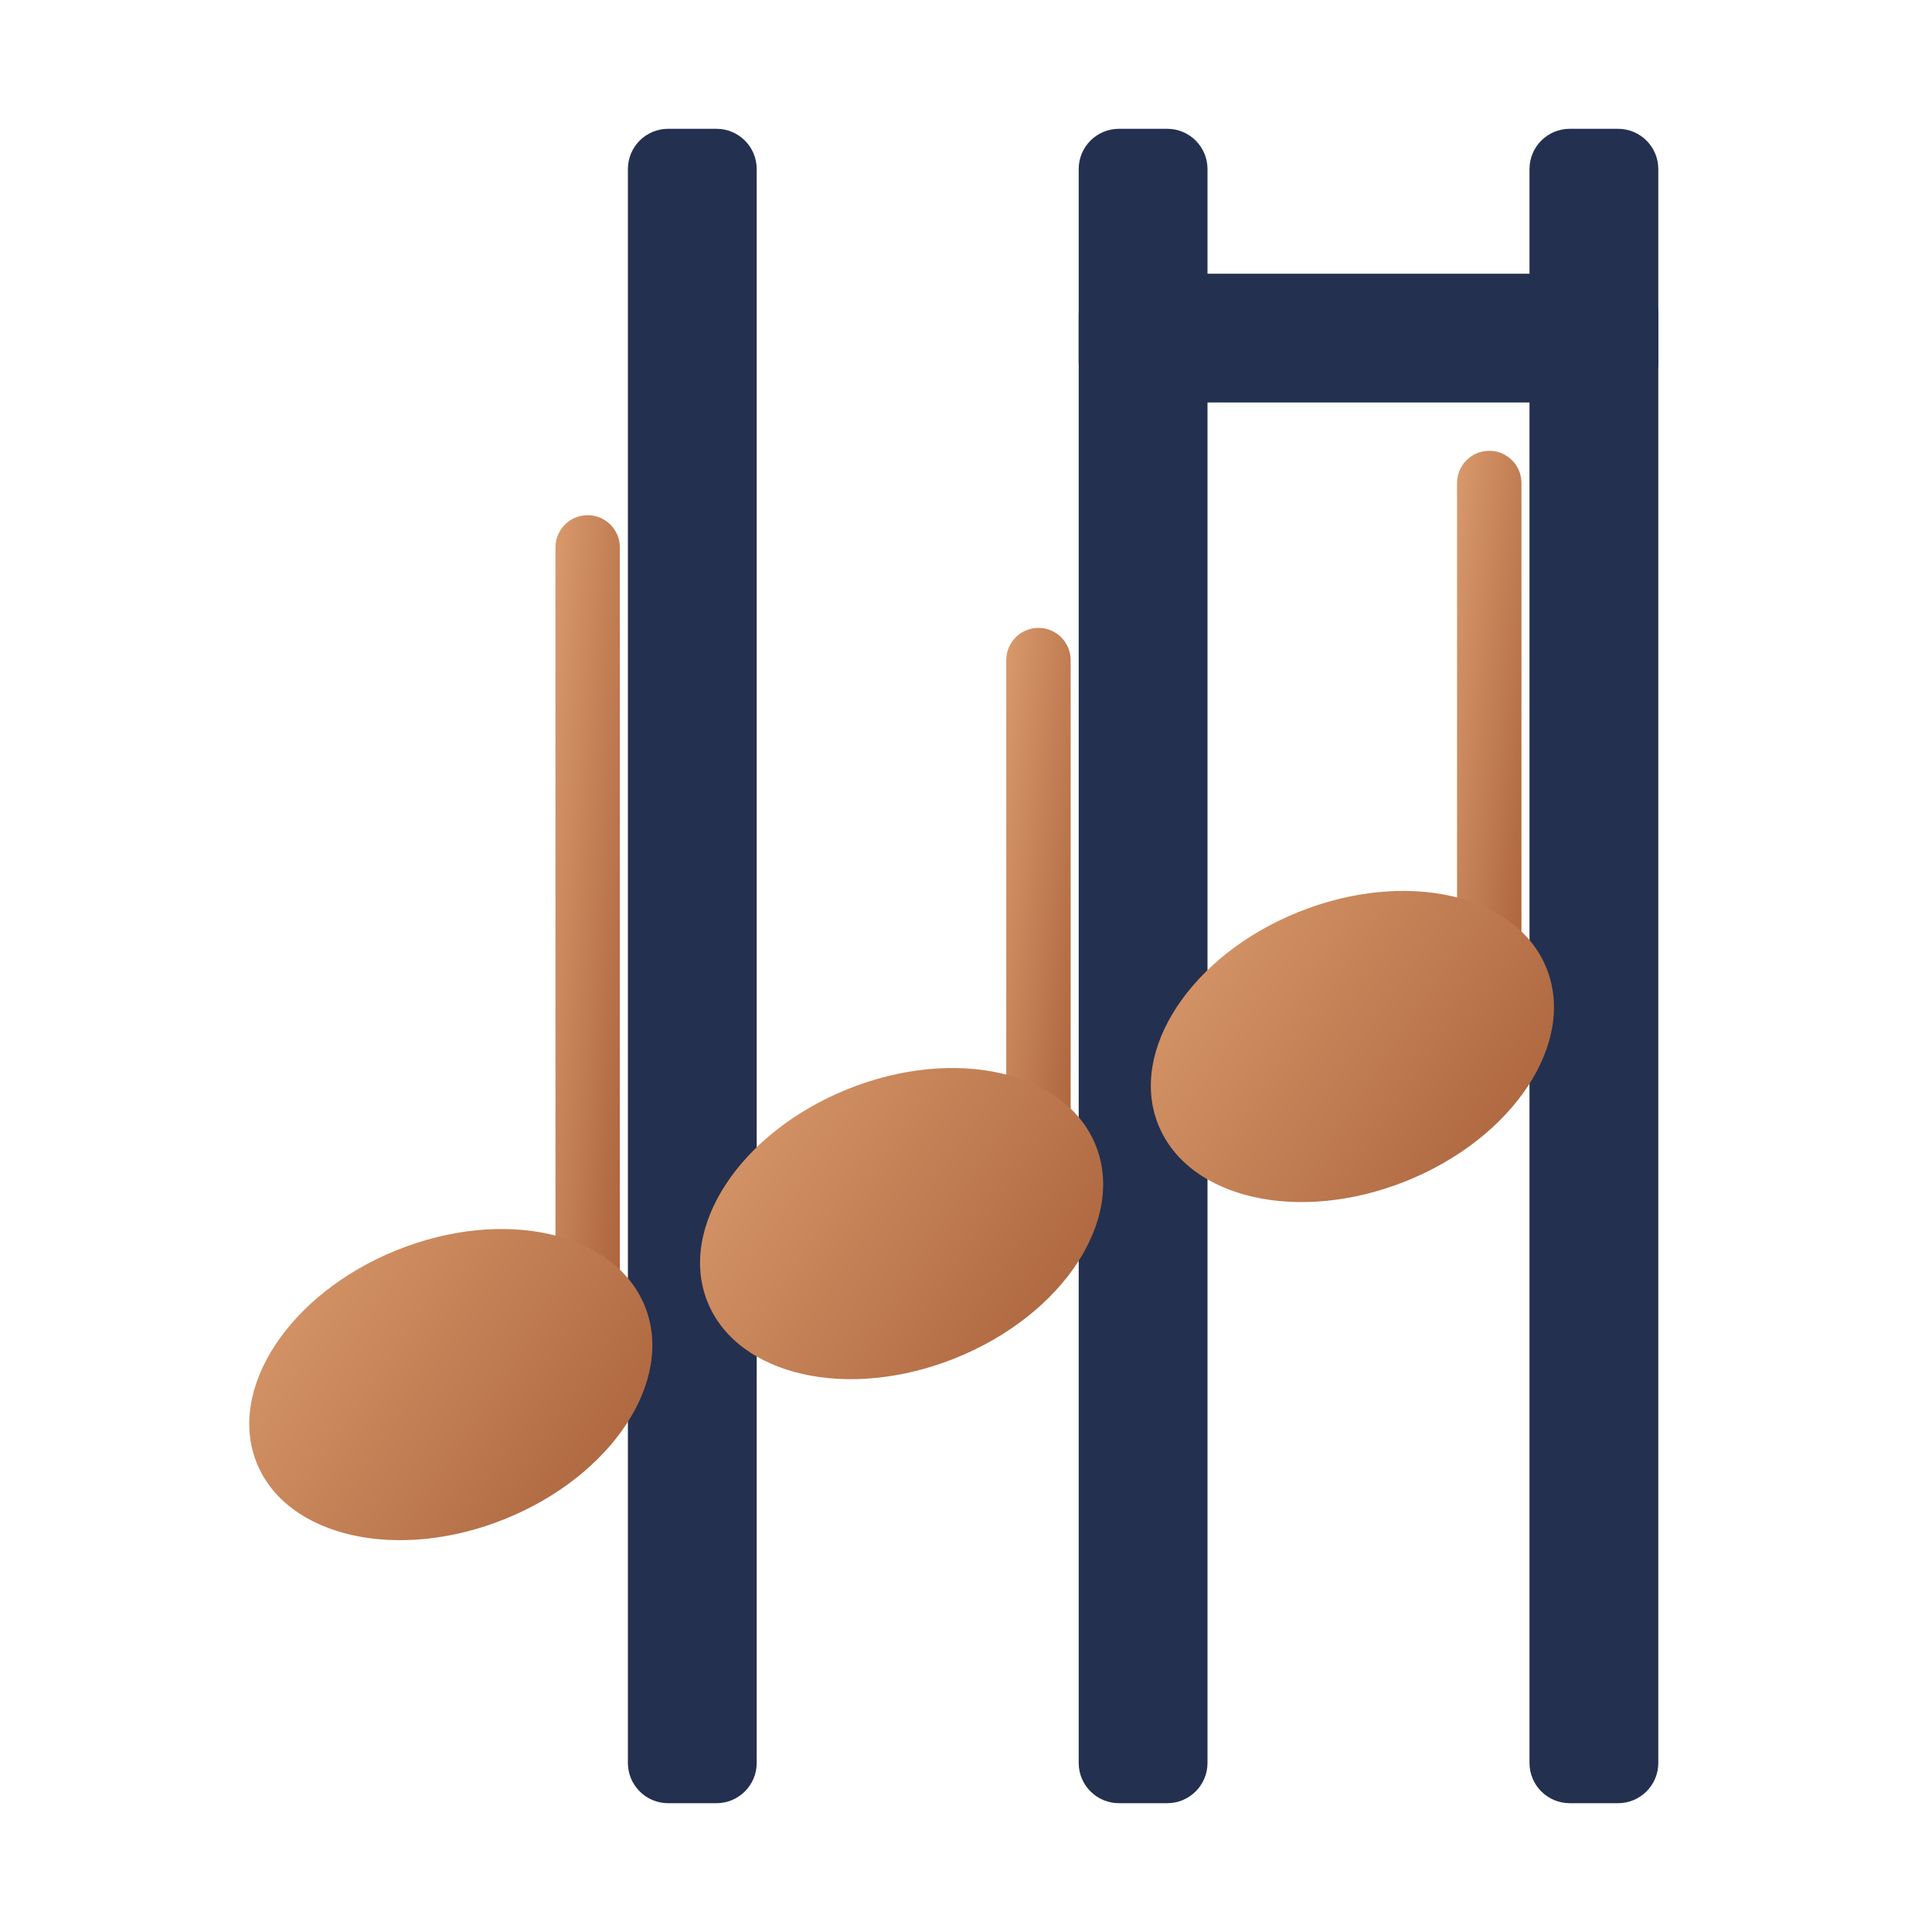
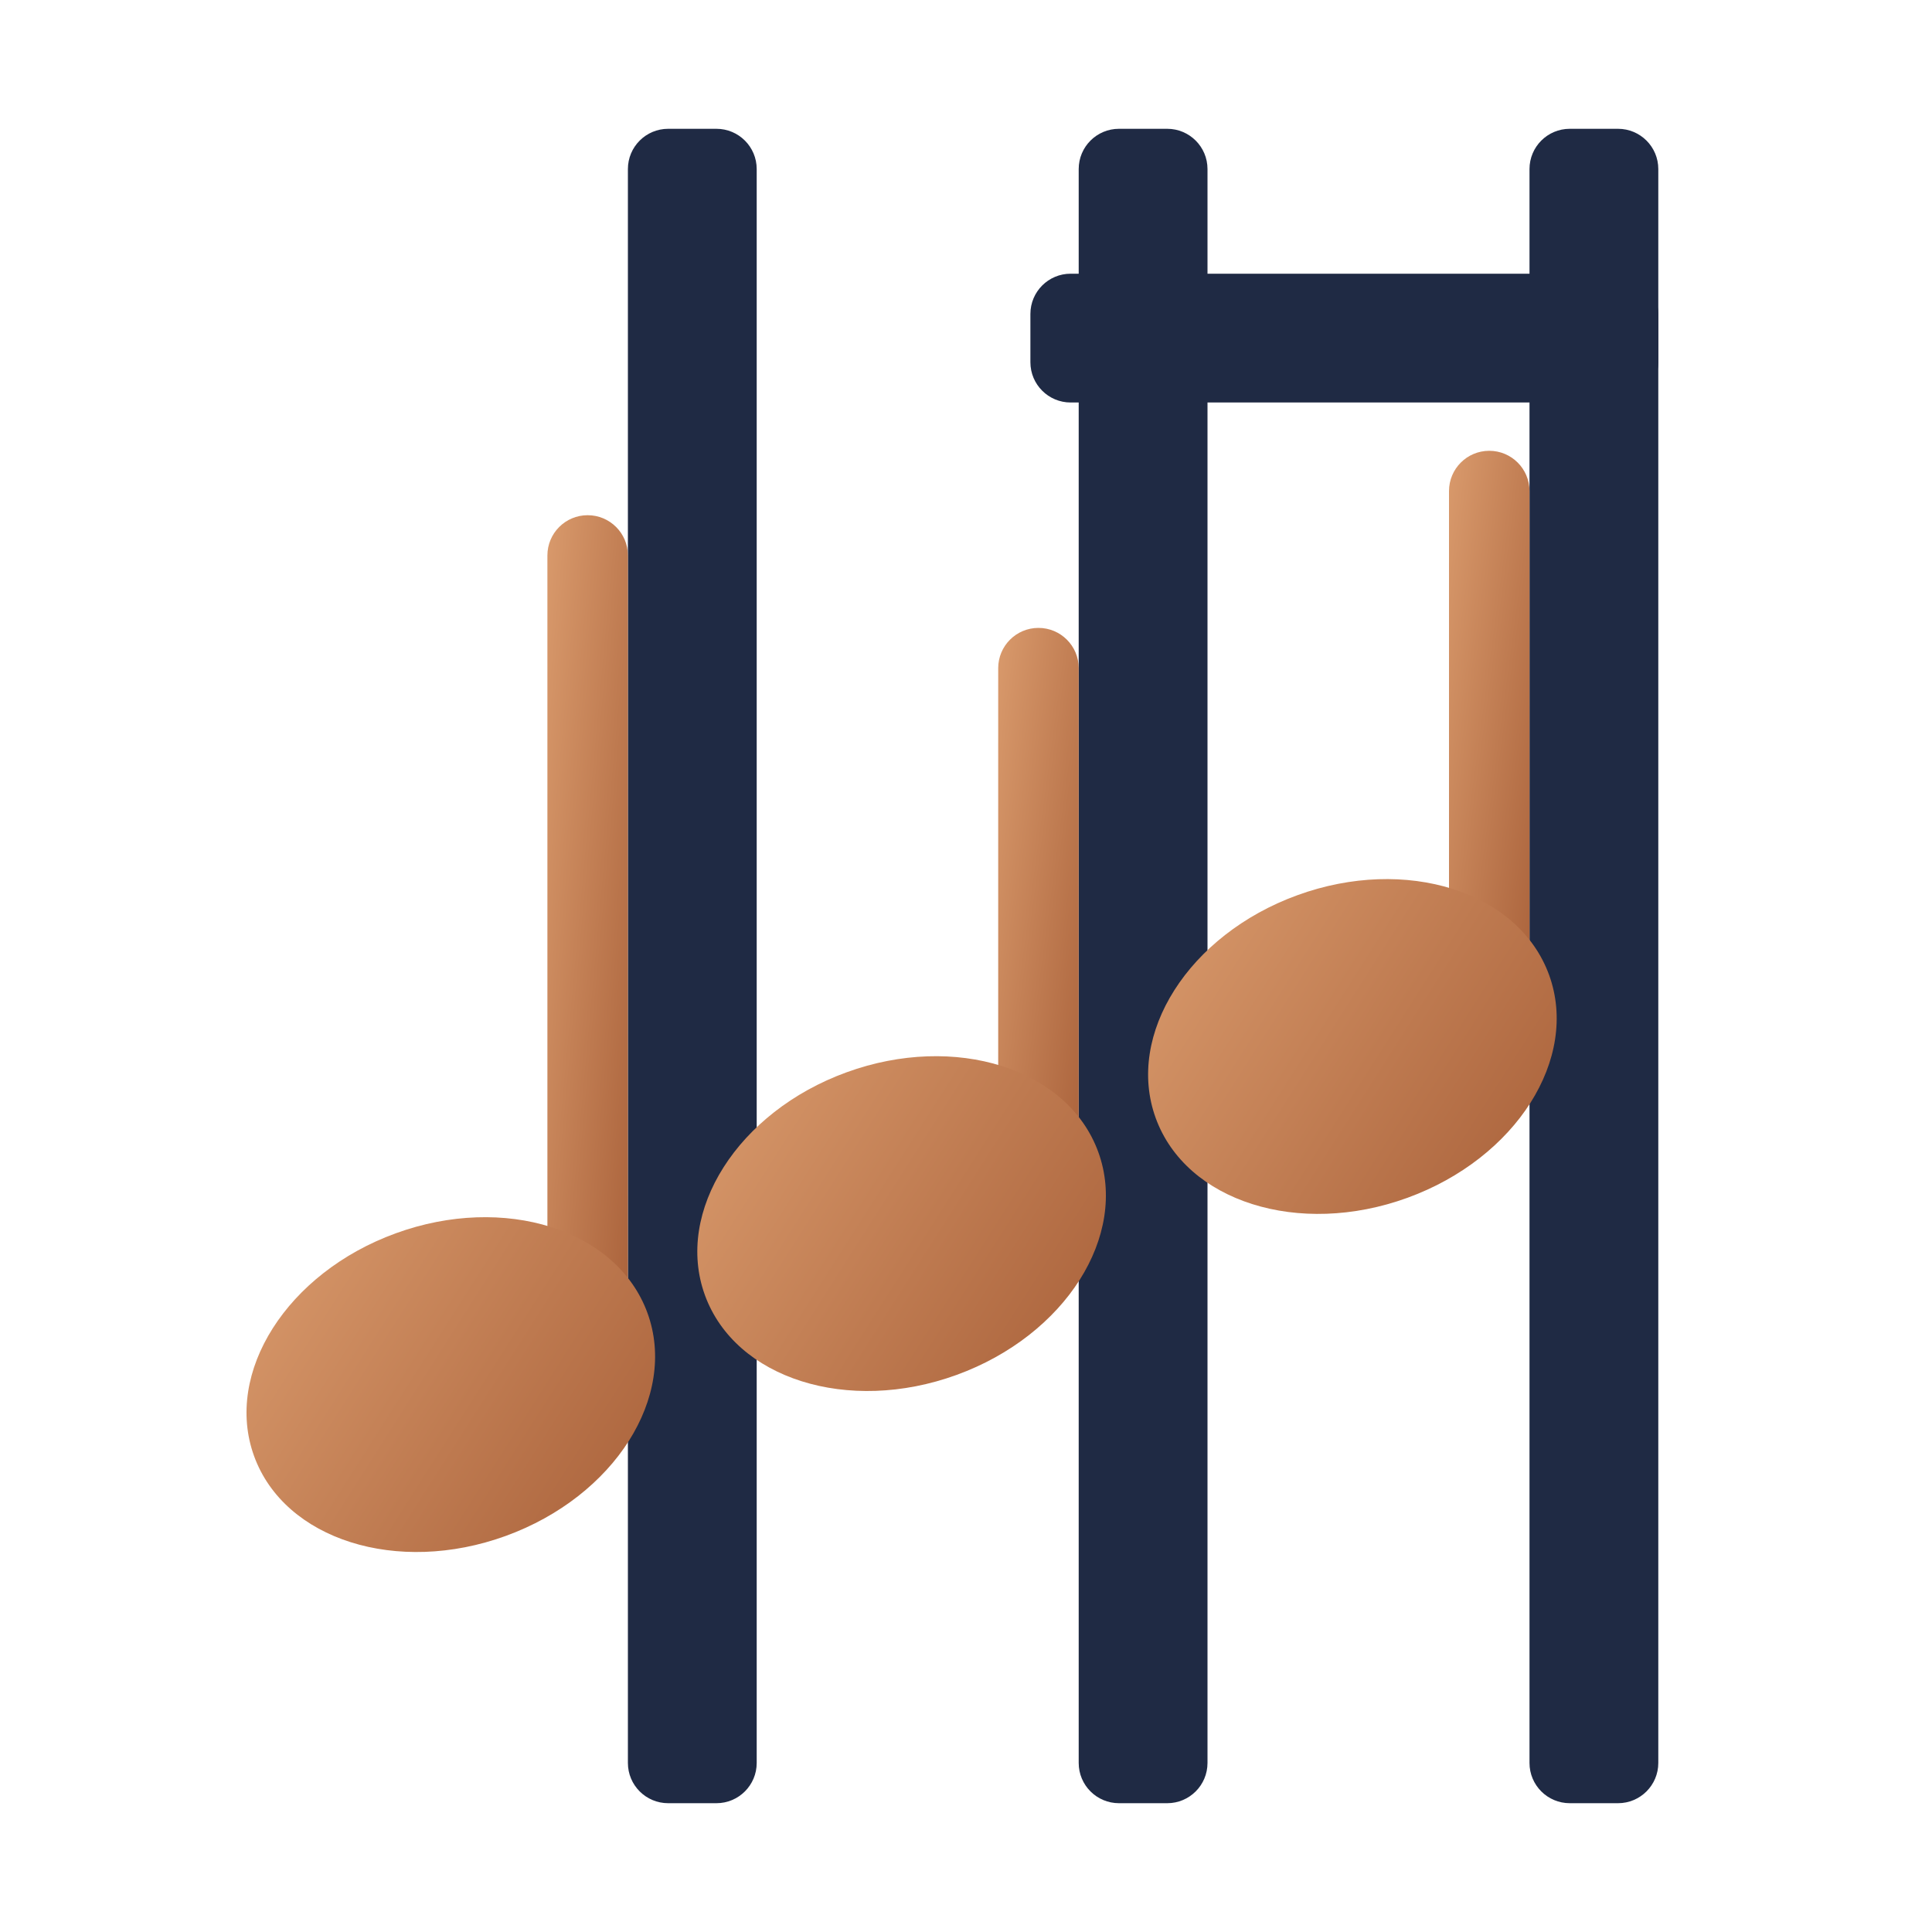
<svg xmlns="http://www.w3.org/2000/svg" viewBox="0 0 240 240">
  <defs>
    <linearGradient id="copperI" x1="0" y1="0" x2="1" y2="1">
      <stop offset="0" stop-color="#d99a6c" />
      <stop offset="1" stop-color="#a9613a" />
    </linearGradient>
  </defs>
-   <g fill="#24304f">
+   <g fill="#1f2a44">
    <rect x="78" y="16" width="16" height="208" rx="5" />
    <rect x="134" y="16" width="16" height="208" rx="5" />
    <rect x="190" y="16" width="16" height="208" rx="5" />
-     <rect x="134" y="34" width="72" height="16" rx="5" />
+     <rect x="128" y="34" width="78" height="16" rx="5" />
  </g>
  <g fill="url(#copperI)">
-     <rect x="69" y="64" width="8" height="108" rx="4" />
-     <rect x="125" y="78" width="8" height="74" rx="4" />
-     <rect x="181" y="56" width="8" height="74" rx="4" />
-     <ellipse cx="56" cy="172" rx="26" ry="18" transform="rotate(-22 56 172)" />
-     <ellipse cx="112" cy="152" rx="26" ry="18" transform="rotate(-22 112 152)" />
-     <ellipse cx="168" cy="130" rx="26" ry="18" transform="rotate(-22 168 130)" />
+     <rect x="68" y="64" width="10" height="108" rx="5" />
+     <rect x="124" y="78" width="10" height="74" rx="5" />
+     <rect x="180" y="56" width="10" height="74" rx="5" />
+     <ellipse cx="56" cy="172" rx="26" ry="20" transform="rotate(-20 56 172)" />
+     <ellipse cx="112" cy="152" rx="26" ry="20" transform="rotate(-20 112 152)" />
+     <ellipse cx="168" cy="130" rx="26" ry="20" transform="rotate(-20 168 130)" />
  </g>
</svg>
